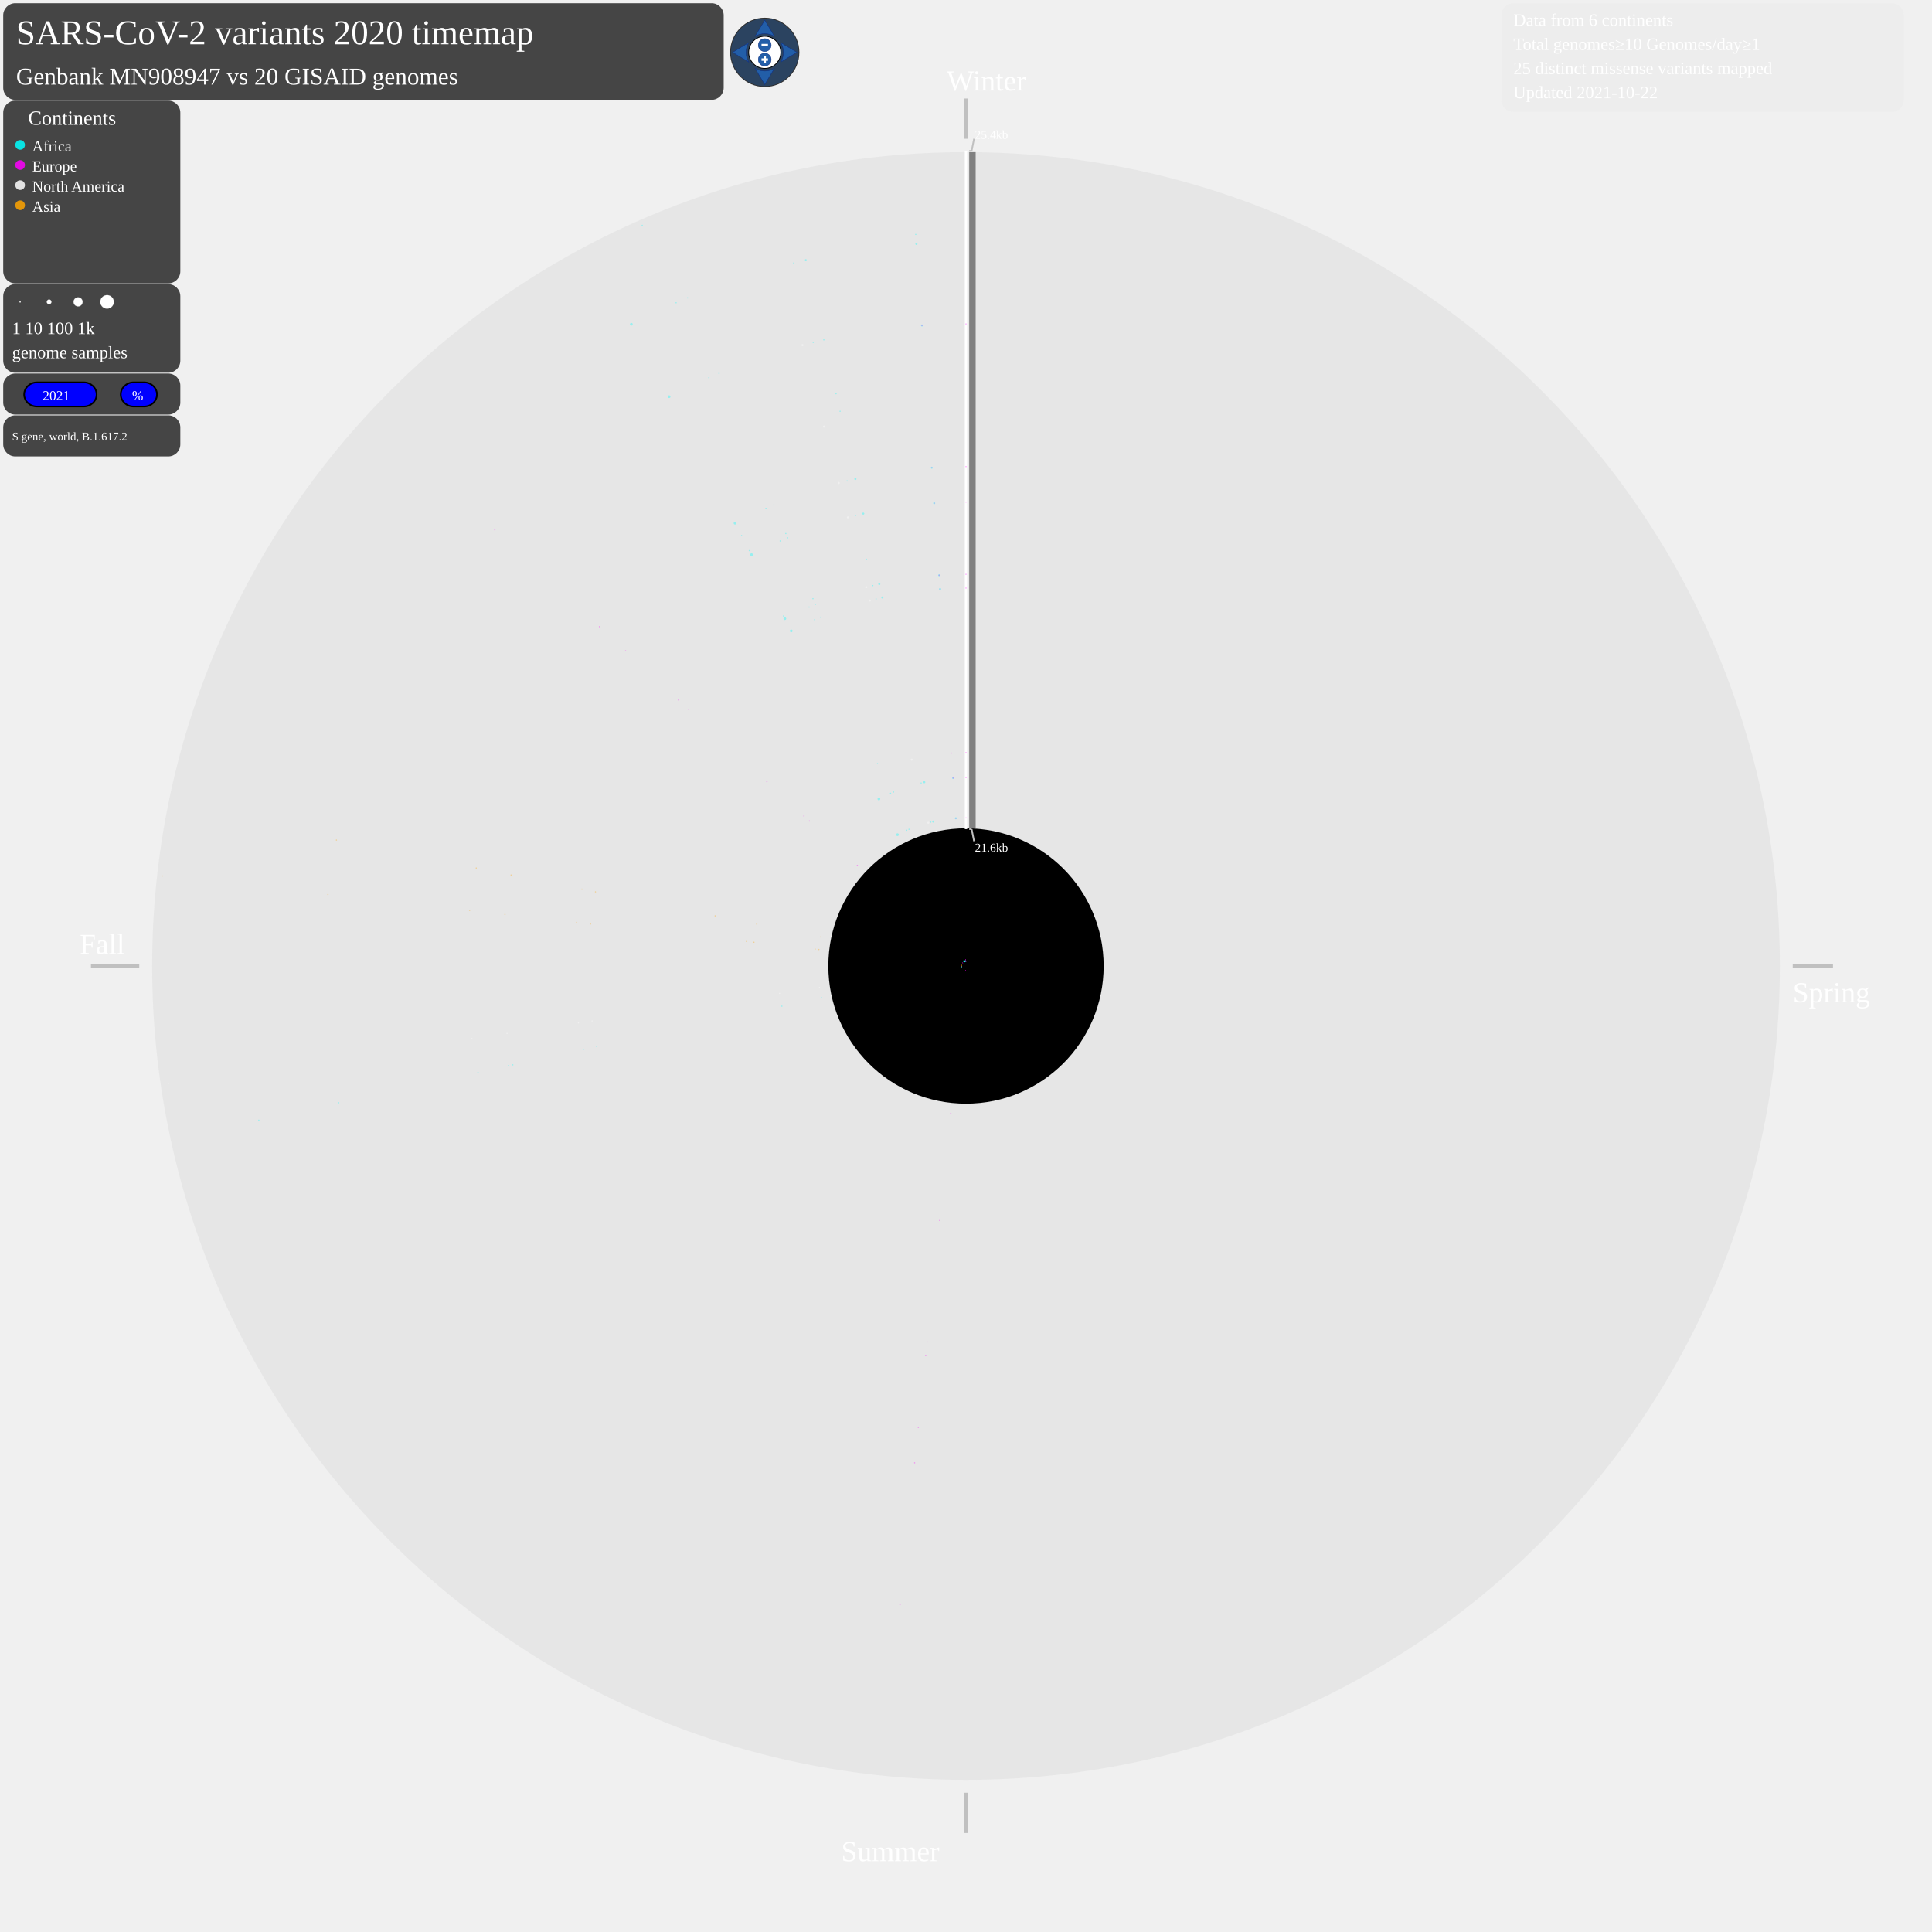
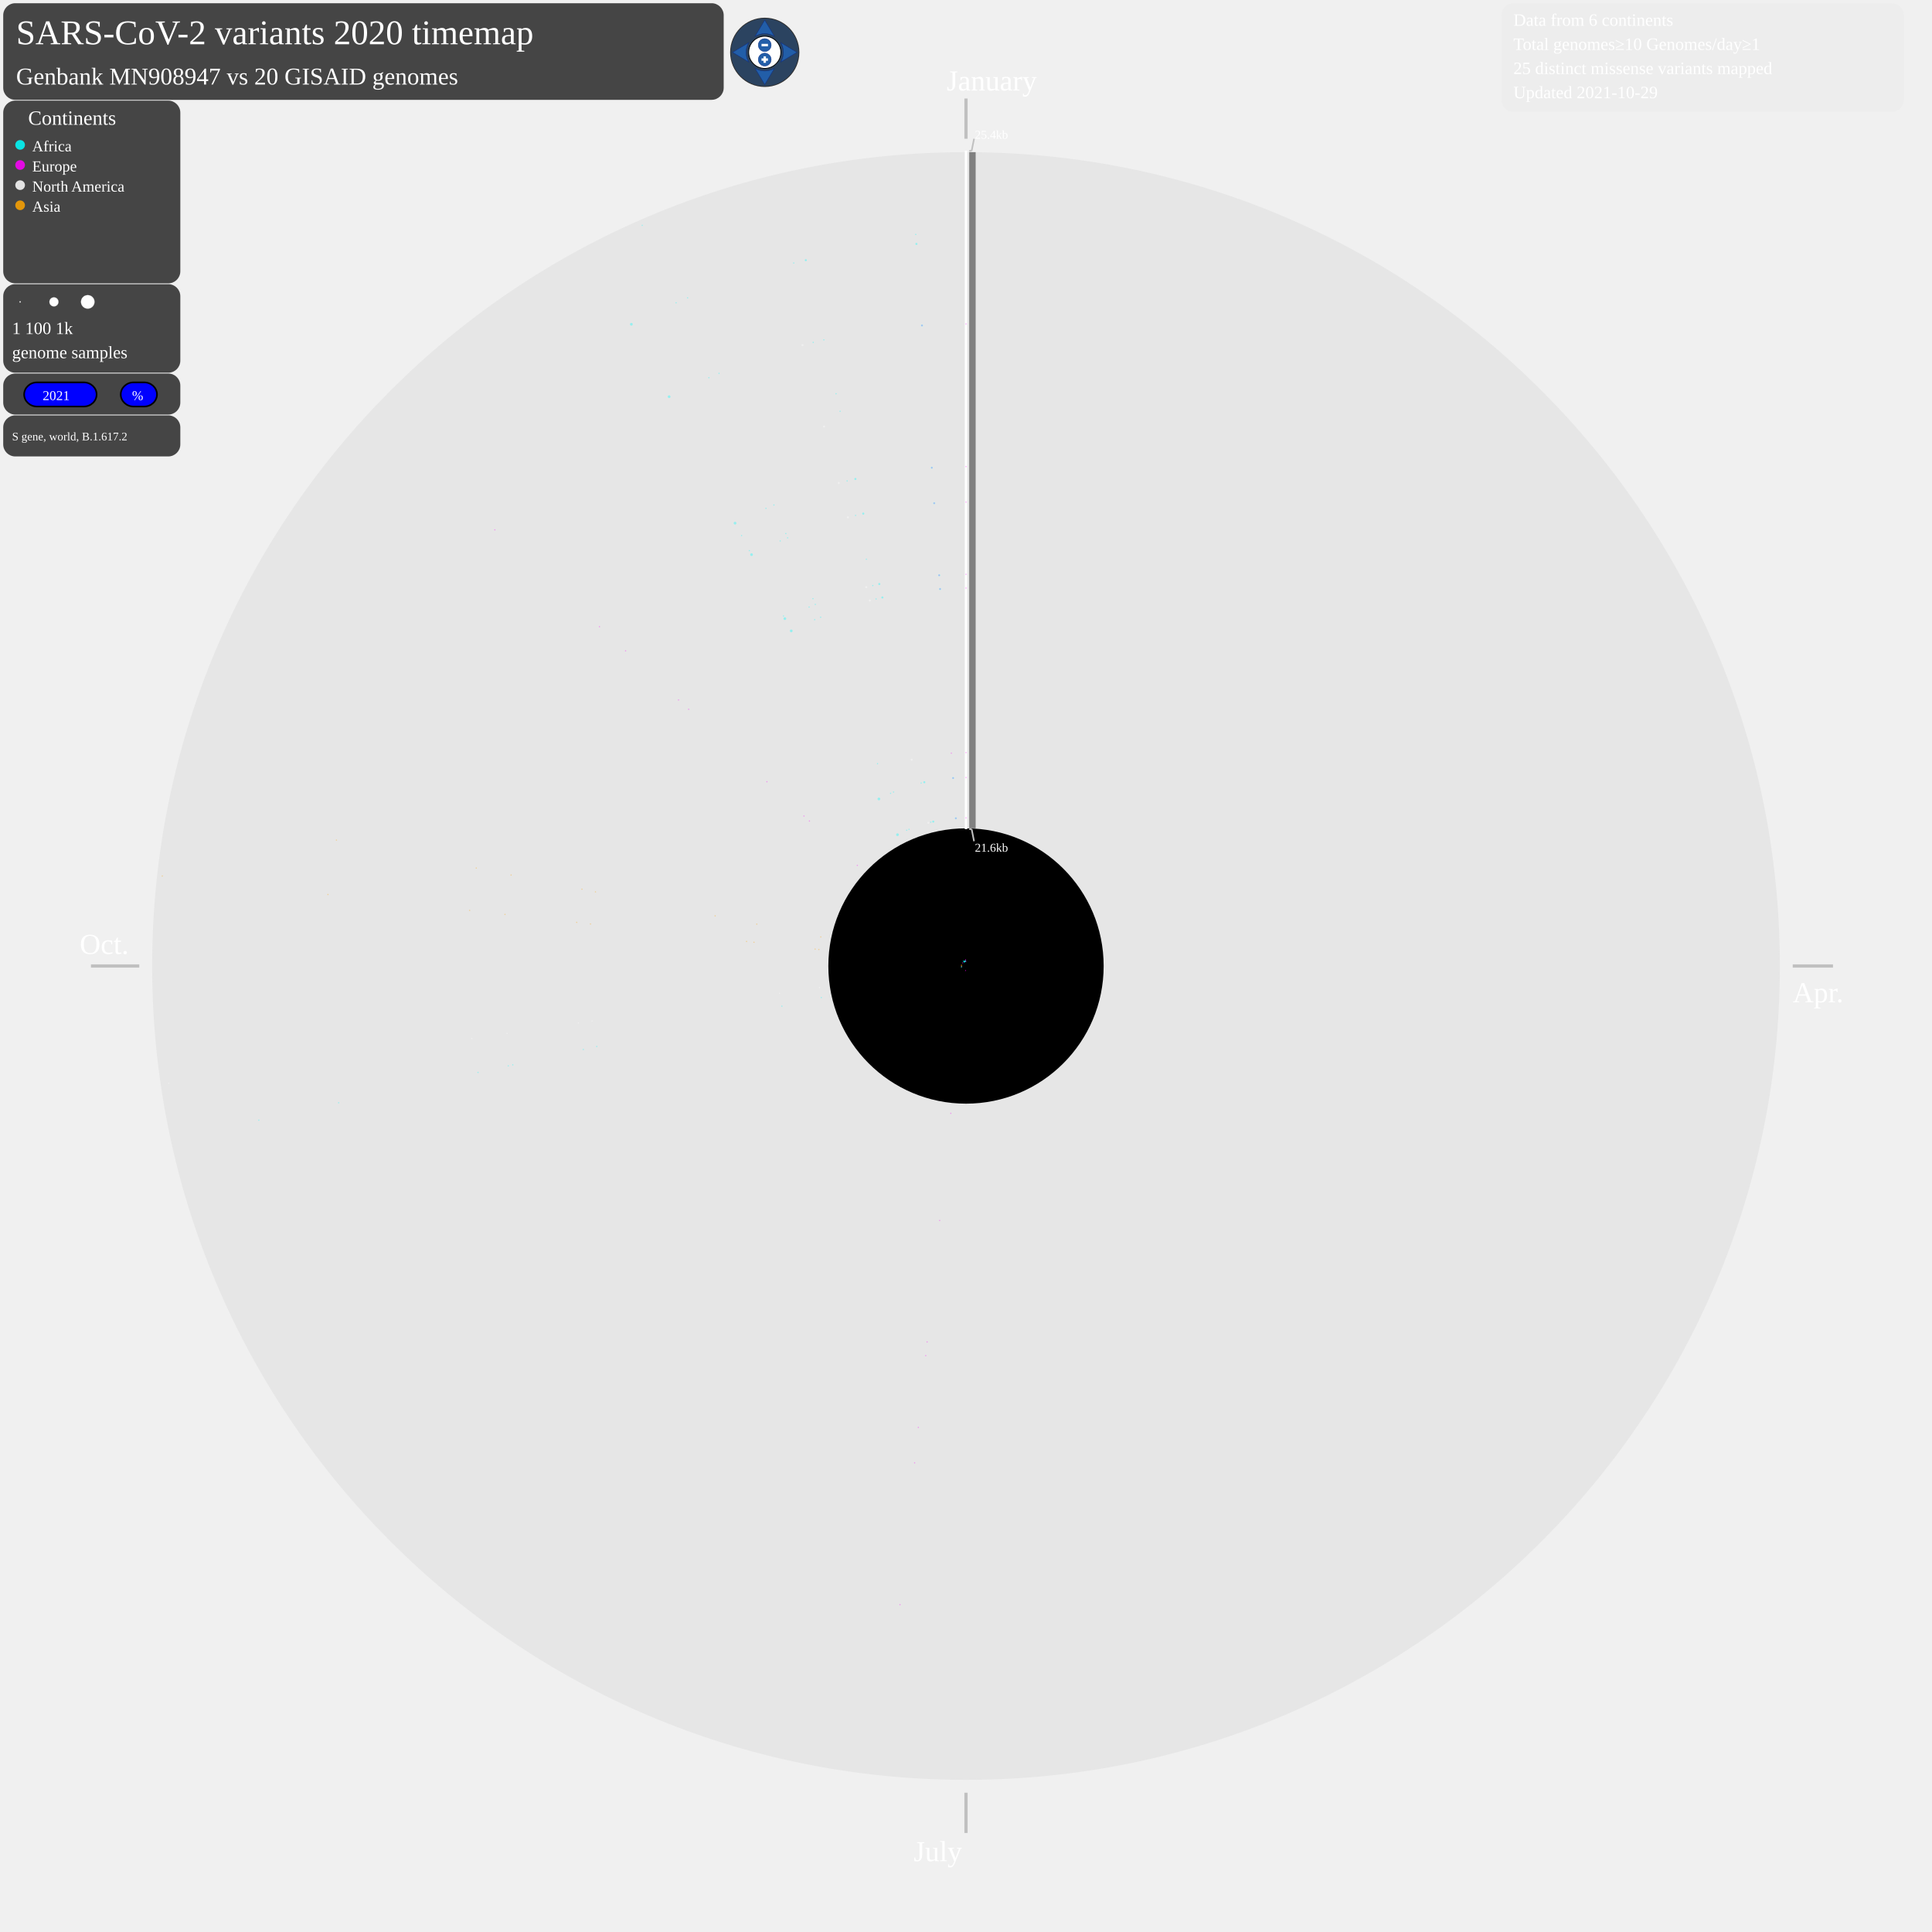
<svg xmlns="http://www.w3.org/2000/svg" width="2400" height="2400" style="background-color:black" viewBox="0 0 2400 2400" id="map-svg">
  <defs>
    <style type="text/css">
	.sb {
	stroke-width:0.8;
	stroke-opacity:0.7;
	}
	.sb:hover {
	stroke-width:0.8;
	stroke-opacity:1.0;
	}
	.compass {
	fill: #fff;
	stroke: #000;
	stroke-width: 1;
	}
	.button {
	fill: #225EA8;
	stroke: #0C2C84;
	stroke-width: 0.5;
	stroke-miterlimit:6;
	stroke-linecap: round;
	}
	.button:hover {
	stroke-width: 1;
	}
	.plus-minus {
	fill: #fff;
	pointer-events: none;
	}
	.legendcol {
	stroke: none;
	fill-opacity:0.85;
	}
	.legendcol:hover {
	fill-opacity:1.0;
	}
	.cv {
	stroke: none;
	fill-opacity:0.35;
	}
	.cv:hover {
	stroke: none;
	fill-opacity:0.8;
	}
	.Africa {
	stroke: none;
	fill-opacity:0.6;
	}
	.Africa:hover {
	stroke: none;
	fill-opacity:1.0;
	}
	.Europe {
	stroke: none;
	fill-opacity:0.6;
	}
	.Europe:hover {
	stroke: none;
	fill-opacity:1.0;
	}
	.NorthAmerica {
	stroke: none;
	fill-opacity:0.6;
	}
	.NorthAmerica:hover {
	stroke: none;
	fill-opacity:1.0;
	}
	.Asia {
	stroke: none;
	fill-opacity:0.6;
	}
	.Asia:hover {
	stroke: none;
	fill-opacity:1.0;
	}
	a:link, a:visited {
	cursor: pointer;
	}
	a:hover, a:active {
	outline: dotted 2px yellow;
	}
	g:hover, g:active {
	outline: dotted 2px yellow;
	}
	.static {
	cursor: not-allowed;
	}
	.draggable, .draggable-group {
	cursor: pointer;
	}
	svg text {
	cursor: default;
	-webkit-user-select: none;
	-moz-user-select: none;
	-ms-user-select: none;
	user-select: none;
	}
	</style>
  </defs>
  <text font-size="3.6em" x="20" y="55" fill="white">SARS-CoV-2 variants 2020 timemap</text>
  <g id="matrix-group" transform="matrix(1 0 0 1 0 0)" class="draggable-group">
    <circle cx="1200" cy="1200" r="1011" style="fill:grey;stroke:black;stroke-width:0;fill-opacity:0.085;" />
    <circle cx="1200" cy="1200" r="171" style="fill:black;stroke:black;stroke-width:0;fill-opacity:1;" />
    <line x1="1200" y1="122.363" x2="1200" y2="172.363" style="stroke:silver;stroke-width:4" />
-     <text font-size="3.0em" x="1176" y="112.363" fill="white">Winter</text>
+     <text font-size="3.0em" x="1176" y="112.363" fill="white">January</text>
    <line x1="2227" y1="1200" x2="2277" y2="1200" style="stroke:silver;stroke-width:4" />
-     <text font-size="3.0em" x="2227" y="1245" fill="white">Spring</text>
+     <text font-size="3.0em" x="2227" y="1245" fill="white">Apr.</text>
    <line x1="1200" y1="2227" x2="1200" y2="2277" style="stroke:silver;stroke-width:4" />
-     <text font-size="3.0em" x="1045" y="2312" fill="white">Summer</text>
+     <text font-size="3.0em" x="1135" y="2312" fill="white">July</text>
    <line x1="173" y1="1200" x2="113" y2="1200" style="stroke:silver;stroke-width:4" />
-     <text font-size="3.0em" x="99" y="1185" fill="white">Fall</text>
+     <text font-size="3.0em" x="99" y="1185" fill="white">Oct.</text>
    <g>
      <line x1="1208" y1="1029" x2="1208" y2="189" style="stroke:grey;stroke-width:8" />
    </g>
    <line x1="1200" y1="187.363" x2="1200" y2="1030" style="stroke:white;stroke-width:3" />
    <line x1="1204" y1="187.363" x2="1207" y2="187.363" style="stroke:silver;stroke-width:2" />
    <line x1="1207" y1="187.363" x2="1210" y2="172.363" style="stroke:silver;stroke-width:2" />
    <line x1="1204" y1="1030" x2="1207" y2="1030" style="stroke:silver;stroke-width:2" />
    <line x1="1207" y1="1030" x2="1210" y2="1045" style="stroke:silver;stroke-width:2" />
    <text font-size="1.25em" x="1211" y="172.363" fill="white">25.4kb</text>
    <text font-size="1.25em" x="1211" y="1058" fill="white">21.6kb</text>
    <g class="Europe">
      <line x1="1199.5" y1="1205.0" x2="1199.3" y2="1206.3" style="stroke:fuchsia;" class="sb" />
    </g>
    <g class="Europe">
      <circle cx="1181.1" cy="1383.0" r="0.8" style="fill:fuchsia;" class="cv" />
    </g>
    <g class="Europe">
      <circle cx="1167.3" cy="1516.1" r="0.8" style="fill:fuchsia;" class="cv" />
    </g>
    <g class="Europe">
      <circle cx="1151.7" cy="1667.0" r="0.8" style="fill:fuchsia;" class="cv" />
    </g>
    <g class="Europe">
      <circle cx="1150.0" cy="1684.0" r="0.8" style="fill:fuchsia;" class="cv" />
    </g>
    <g class="Europe">
      <circle cx="1140.8" cy="1773.2" r="0.8" style="fill:fuchsia;" class="cv" />
    </g>
    <g class="Europe">
      <circle cx="1136.2" cy="1817.2" r="0.8" style="fill:fuchsia;" class="cv" />
    </g>
    <g class="Europe">
      <circle cx="1118.0" cy="1993.4" r="0.8" style="fill:fuchsia;" class="cv" />
    </g>
    <g class="Africa">
      <line x1="1195.1" y1="1201.1" x2="1193.8" y2="1201.4" style="stroke:cyan;" class="sb" />
    </g>
    <g class="Africa">
      <circle cx="1020.3" cy="1239.2" r="0.8" style="fill:cyan;" class="cv" />
    </g>
    <g class="Africa">
      <circle cx="971.3" cy="1249.9" r="0.8" style="fill:cyan;" class="cv" />
    </g>
    <g class="Africa">
      <circle cx="741.3" cy="1300.0" r="0.8" style="fill:cyan;" class="cv" />
    </g>
    <g class="Africa">
      <circle cx="724.6" cy="1303.7" r="0.8" style="fill:cyan;" class="cv" />
    </g>
    <g class="Africa">
      <circle cx="637.0" cy="1322.8" r="0.8" style="fill:cyan;" class="cv" />
    </g>
    <g class="Africa">
      <circle cx="631.4" cy="1324.0" r="0.8" style="fill:cyan;" class="cv" />
    </g>
    <g class="Africa">
      <circle cx="593.8" cy="1332.2" r="0.8" style="fill:cyan;" class="cv" />
    </g>
    <g class="Africa">
      <circle cx="420.7" cy="1369.9" r="0.8" style="fill:cyan;" class="cv" />
    </g>
    <g class="Africa">
      <circle cx="321.5" cy="1391.5" r="0.8" style="fill:cyan;" class="cv" />
    </g>
    <g class="NorthAmerica">
      <line x1="1195.1" y1="1200.7" x2="1193.7" y2="1200.9" style="stroke:white;" class="sb" />
    </g>
    <g class="NorthAmerica">
      <circle cx="1018.0" cy="1226.7" r="0.8" style="fill:white;" class="cv" />
    </g>
    <g class="NorthAmerica">
      <circle cx="968.4" cy="1234.0" r="0.8" style="fill:white;" class="cv" />
    </g>
    <g class="NorthAmerica">
      <circle cx="735.5" cy="1268.3" r="0.8" style="fill:white;" class="cv" />
    </g>
    <g class="NorthAmerica">
      <circle cx="718.6" cy="1270.7" r="0.8" style="fill:white;" class="cv" />
    </g>
    <g class="NorthAmerica">
      <circle cx="629.9" cy="1283.8" r="0.8" style="fill:white;" class="cv" />
    </g>
    <g class="NorthAmerica">
      <circle cx="586.2" cy="1290.2" r="0.8" style="fill:white;" class="cv" />
    </g>
    <g class="NorthAmerica">
      <circle cx="209.5" cy="1345.6" r="0.8" style="fill:white;" class="cv" />
    </g>
    <g class="Asia">
      <line x1="1195.0" y1="1199.4" x2="1193.7" y2="1199.3" style="stroke:orange;" class="sb" />
    </g>
    <g class="Asia">
      <circle cx="1017.2" cy="1179.5" r="0.8" style="fill:orange;" class="cv" />
    </g>
    <g class="Asia">
      <circle cx="1012.6" cy="1179.0" r="0.8" style="fill:orange;" class="cv" />
    </g>
    <g class="Asia">
      <circle cx="936.6" cy="1170.5" r="0.8" style="fill:orange;" class="cv" />
    </g>
    <g class="Asia">
      <circle cx="927.4" cy="1169.5" r="0.8" style="fill:orange;" class="cv" />
    </g>
    <g class="Asia">
      <circle cx="733.5" cy="1147.8" r="0.8" style="fill:orange;" class="cv" />
    </g>
    <g class="Asia">
      <circle cx="716.4" cy="1145.8" r="0.8" style="fill:orange;" class="cv" />
    </g>
    <g class="Asia">
      <circle cx="627.3" cy="1135.9" r="0.8" style="fill:orange;" class="cv" />
    </g>
    <g class="Asia">
      <circle cx="583.4" cy="1130.9" r="0.8" style="fill:orange;" class="cv" />
    </g>
    <g class="Asia">
      <circle cx="407.4" cy="1111.2" r="0.8" style="fill:orange;" class="cv" />
    </g>
    <g class="Asia">
      <circle cx="201.6" cy="1088.2" r="0.8" style="fill:orange;" class="cv" />
    </g>
    <g class="Asia">
      <line x1="1195.1" y1="1199.0" x2="1193.8" y2="1198.8" style="stroke:orange;" class="sb" />
    </g>
    <g class="Asia">
      <circle cx="1019.6" cy="1163.9" r="0.8" style="fill:orange;" class="cv" />
    </g>
    <g class="Asia">
      <circle cx="940.1" cy="1148.0" r="0.8" style="fill:orange;" class="cv" />
    </g>
    <g class="Asia">
      <circle cx="888.4" cy="1137.7" r="0.8" style="fill:orange;" class="cv" />
    </g>
    <g class="Asia">
      <circle cx="739.7" cy="1107.9" r="0.8" style="fill:orange;" class="cv" />
    </g>
    <g class="Asia">
      <circle cx="722.9" cy="1104.6" r="0.8" style="fill:orange;" class="cv" />
    </g>
    <g class="Asia">
      <circle cx="634.9" cy="1087.0" r="0.8" style="fill:orange;" class="cv" />
    </g>
    <g class="Asia">
      <circle cx="591.6" cy="1078.3" r="0.8" style="fill:orange;" class="cv" />
    </g>
    <g class="Asia">
      <circle cx="417.9" cy="1043.6" r="0.8" style="fill:orange;" class="cv" />
    </g>
    <g class="Europe">
      <line x1="1196.3" y1="1196.6" x2="1195.3" y2="1195.7" style="stroke:fuchsia;" class="sb" />
    </g>
    <g class="Europe">
      <circle cx="1065.0" cy="1075.0" r="0.8" style="fill:fuchsia;" class="cv" />
    </g>
    <g class="Europe">
      <circle cx="1005.5" cy="1019.9" r="0.8" style="fill:fuchsia;" class="cv" />
    </g>
    <g class="Europe">
      <circle cx="998.7" cy="1013.7" r="0.8" style="fill:fuchsia;" class="cv" />
    </g>
    <g class="Europe">
      <circle cx="952.7" cy="971.1" r="0.8" style="fill:fuchsia;" class="cv" />
    </g>
    <g class="Europe">
      <circle cx="855.5" cy="881.1" r="0.8" style="fill:fuchsia;" class="cv" />
    </g>
    <g class="Europe">
      <circle cx="842.9" cy="869.5" r="0.8" style="fill:fuchsia;" class="cv" />
    </g>
    <g class="Europe">
      <circle cx="777.1" cy="808.5" r="0.8" style="fill:fuchsia;" class="cv" />
    </g>
    <g class="Europe">
      <circle cx="744.7" cy="778.5" r="0.8" style="fill:fuchsia;" class="cv" />
    </g>
    <g class="Europe">
      <circle cx="614.7" cy="658.2" r="0.8" style="fill:fuchsia;" class="cv" />
    </g>
    <g class="Africa">
      <line x1="1197.7" y1="1195.6" x2="1196.4" y2="1193.2" style="stroke:cyan;" class="sb" />
    </g>
    <g class="Africa">
      <circle cx="1114.9" cy="1036.9" r="1.7" style="fill:cyan;" class="cv" />
    </g>
    <g class="Africa">
      <circle cx="1091.8" cy="992.5" r="1.7" style="fill:cyan;" class="cv" />
    </g>
    <g class="Africa">
      <circle cx="982.9" cy="783.7" r="1.7" style="fill:cyan;" class="cv" />
    </g>
    <g class="Africa">
      <circle cx="975.0" cy="768.5" r="1.7" style="fill:cyan;" class="cv" />
    </g>
    <g class="Africa">
      <circle cx="973.3" cy="765.2" r="0.8" style="fill:cyan;" class="cv" />
    </g>
    <g class="Africa">
      <circle cx="933.6" cy="689.0" r="1.7" style="fill:cyan;" class="cv" />
    </g>
    <g class="Africa">
      <circle cx="930.9" cy="684.0" r="0.8" style="fill:cyan;" class="cv" />
    </g>
    <g class="Africa">
      <circle cx="921.2" cy="665.3" r="0.8" style="fill:cyan;" class="cv" />
    </g>
    <g class="Africa">
      <circle cx="913.1" cy="649.9" r="1.7" style="fill:cyan;" class="cv" />
    </g>
    <g class="Africa">
      <circle cx="831.2" cy="492.8" r="1.7" style="fill:cyan;" class="cv" />
    </g>
    <g class="Africa">
      <circle cx="784.3" cy="402.8" r="1.7" style="fill:cyan;" class="cv" />
    </g>
    <g class="Africa">
      <line x1="1198.0" y1="1195.4" x2="1197.5" y2="1194.2" style="stroke:cyan;" class="sb" />
    </g>
    <g class="Africa">
      <circle cx="1126.3" cy="1031.4" r="0.8" style="fill:cyan;" class="cv" />
    </g>
    <g class="Africa">
      <circle cx="1106.3" cy="985.5" r="0.8" style="fill:cyan;" class="cv" />
    </g>
    <g class="Africa">
      <circle cx="1090.1" cy="948.7" r="0.8" style="fill:cyan;" class="cv" />
    </g>
    <g class="Africa">
      <circle cx="1012.0" cy="769.8" r="0.8" style="fill:cyan;" class="cv" />
    </g>
    <g class="Africa">
      <circle cx="1005.1" cy="754.1" r="0.8" style="fill:cyan;" class="cv" />
    </g>
    <g class="Africa">
      <circle cx="969.2" cy="672.0" r="0.8" style="fill:cyan;" class="cv" />
    </g>
    <g class="Africa">
      <circle cx="951.5" cy="631.5" r="0.8" style="fill:cyan;" class="cv" />
    </g>
    <g class="Africa">
      <circle cx="880.6" cy="469.2" r="0.8" style="fill:cyan;" class="cv" />
    </g>
    <g class="Africa">
      <circle cx="839.9" cy="376.1" r="0.8" style="fill:cyan;" class="cv" />
    </g>
    <g class="Africa">
      <circle cx="797.8" cy="279.9" r="0.8" style="fill:cyan;" class="cv" />
    </g>
    <g class="Africa">
      <line x1="1198.1" y1="1195.4" x2="1197.6" y2="1194.1" style="stroke:cyan;" class="sb" />
    </g>
    <g class="Africa">
      <circle cx="1129.2" cy="1030.2" r="0.8" style="fill:cyan;" class="cv" />
    </g>
    <g class="Africa">
      <circle cx="1110.0" cy="983.9" r="0.8" style="fill:cyan;" class="cv" />
    </g>
    <g class="Africa">
      <circle cx="1019.4" cy="766.7" r="0.8" style="fill:cyan;" class="cv" />
    </g>
    <g class="Africa">
      <circle cx="1012.8" cy="750.8" r="0.8" style="fill:cyan;" class="cv" />
    </g>
    <g class="Africa">
      <circle cx="1009.9" cy="743.7" r="0.8" style="fill:cyan;" class="cv" />
    </g>
    <g class="Africa">
      <circle cx="978.4" cy="668.1" r="0.8" style="fill:cyan;" class="cv" />
    </g>
    <g class="Africa">
      <circle cx="976.2" cy="662.8" r="0.8" style="fill:cyan;" class="cv" />
    </g>
    <g class="Africa">
      <circle cx="961.4" cy="627.3" r="0.8" style="fill:cyan;" class="cv" />
    </g>
    <g class="Africa">
      <circle cx="893.2" cy="463.8" r="0.8" style="fill:cyan;" class="cv" />
    </g>
    <g class="Africa">
      <circle cx="854.2" cy="370.0" r="0.8" style="fill:cyan;" class="cv" />
    </g>
    <g class="NorthAmerica">
      <line x1="1198.7" y1="1195.2" x2="1198.2" y2="1193.1" style="stroke:white;" class="sb" />
    </g>
    <g class="NorthAmerica">
      <circle cx="1153.2" cy="1022.1" r="1.3" style="fill:white;" class="cv" />
    </g>
    <g class="NorthAmerica">
      <circle cx="1132.5" cy="943.7" r="1.3" style="fill:white;" class="cv" />
    </g>
    <g class="NorthAmerica">
      <circle cx="1080.5" cy="746.0" r="1.3" style="fill:white;" class="cv" />
    </g>
    <g class="NorthAmerica">
      <circle cx="1076.1" cy="729.4" r="1.3" style="fill:white;" class="cv" />
    </g>
    <g class="NorthAmerica">
      <circle cx="1053.3" cy="642.7" r="1.3" style="fill:white;" class="cv" />
    </g>
    <g class="NorthAmerica">
      <circle cx="1042.0" cy="600.0" r="1.3" style="fill:white;" class="cv" />
    </g>
    <g class="NorthAmerica">
      <circle cx="1023.6" cy="529.9" r="1.3" style="fill:white;" class="cv" />
    </g>
    <g class="NorthAmerica">
      <circle cx="996.9" cy="428.7" r="1.3" style="fill:white;" class="cv" />
    </g>
    <g class="Africa">
      <line x1="1198.8" y1="1195.1" x2="1198.5" y2="1193.8" style="stroke:cyan;" class="sb" />
    </g>
    <g class="Africa">
      <circle cx="1156.2" cy="1021.3" r="0.8" style="fill:cyan;" class="cv" />
    </g>
    <g class="Africa">
      <circle cx="1144.3" cy="972.7" r="0.8" style="fill:cyan;" class="cv" />
    </g>
    <g class="Africa">
      <circle cx="1088.3" cy="744.0" r="0.8" style="fill:cyan;" class="cv" />
    </g>
    <g class="Africa">
      <circle cx="1084.2" cy="727.4" r="0.8" style="fill:cyan;" class="cv" />
    </g>
    <g class="Africa">
      <circle cx="1076.2" cy="694.7" r="0.8" style="fill:cyan;" class="cv" />
    </g>
    <g class="Africa">
      <circle cx="1062.8" cy="640.3" r="0.8" style="fill:cyan;" class="cv" />
    </g>
    <g class="Africa">
      <circle cx="1052.3" cy="597.4" r="0.8" style="fill:cyan;" class="cv" />
    </g>
    <g class="Africa">
      <circle cx="1010.2" cy="425.3" r="0.8" style="fill:cyan;" class="cv" />
    </g>
    <g class="Africa">
      <circle cx="986.0" cy="326.7" r="0.8" style="fill:cyan;" class="cv" />
    </g>
    <g class="Africa">
      <line x1="1198.9" y1="1195.1" x2="1198.4" y2="1193.0" style="stroke:cyan;" class="sb" />
    </g>
    <g class="Africa">
      <circle cx="1159.3" cy="1020.6" r="1.3" style="fill:cyan;" class="cv" />
    </g>
    <g class="Africa">
      <circle cx="1148.2" cy="971.7" r="1.3" style="fill:cyan;" class="cv" />
    </g>
    <g class="Africa">
      <circle cx="1096.1" cy="742.2" r="1.3" style="fill:cyan;" class="cv" />
    </g>
    <g class="Africa">
      <circle cx="1092.3" cy="725.5" r="1.3" style="fill:cyan;" class="cv" />
    </g>
    <g class="Africa">
      <circle cx="1072.4" cy="638.0" r="1.3" style="fill:cyan;" class="cv" />
    </g>
    <g class="Africa">
      <circle cx="1062.6" cy="595.0" r="1.3" style="fill:cyan;" class="cv" />
    </g>
    <g class="Africa">
      <circle cx="1043.6" cy="510.9" r="0.8" style="fill:cyan;" class="cv" />
    </g>
    <g class="Africa">
      <circle cx="1038.6" cy="489.1" r="0.8" style="fill:cyan;" class="cv" />
    </g>
    <g class="Africa">
      <circle cx="1023.4" cy="422.2" r="0.8" style="fill:cyan;" class="cv" />
    </g>
    <g class="Africa">
      <circle cx="1001.0" cy="323.2" r="1.3" style="fill:cyan;" class="cv" />
    </g>
    <g class="Africa">
      <line x1="1199.7" y1="1195.0" x2="1199.5" y2="1192.9" style="stroke:cyan;" class="sb" />
    </g>
    <g class="Europe">
      <line x1="1199.5" y1="1192.9" x2="1199.4" y2="1191.5" style="stroke:fuchsia;" class="sb" />
    </g>
    <g class="Africa">
      <circle cx="1187.4" cy="1016.5" r="1.3" style="fill:cyan;" class="cv" />
    </g>
    <g class="Europe">
      <circle cx="1187.4" cy="1016.5" r="0.8" style="fill:fuchsia;" class="cv" />
    </g>
    <g class="Africa">
      <circle cx="1184.0" cy="966.5" r="1.3" style="fill:cyan;" class="cv" />
    </g>
    <g class="Europe">
      <circle cx="1184.0" cy="966.5" r="0.8" style="fill:fuchsia;" class="cv" />
    </g>
    <g class="Europe">
      <circle cx="1181.8" cy="935.6" r="0.8" style="fill:fuchsia;" class="cv" />
    </g>
    <g class="Africa">
      <circle cx="1167.8" cy="731.7" r="1.3" style="fill:cyan;" class="cv" />
    </g>
    <g class="Europe">
      <circle cx="1167.8" cy="731.7" r="0.8" style="fill:fuchsia;" class="cv" />
    </g>
    <g class="Africa">
      <circle cx="1166.7" cy="714.6" r="1.3" style="fill:cyan;" class="cv" />
    </g>
    <g class="Europe">
      <circle cx="1166.7" cy="714.6" r="0.8" style="fill:fuchsia;" class="cv" />
    </g>
    <g class="Africa">
      <circle cx="1160.5" cy="625.1" r="1.3" style="fill:cyan;" class="cv" />
    </g>
    <g class="Europe">
      <circle cx="1160.5" cy="625.1" r="0.8" style="fill:fuchsia;" class="cv" />
    </g>
    <g class="Africa">
      <circle cx="1157.5" cy="581.0" r="1.3" style="fill:cyan;" class="cv" />
    </g>
    <g class="Europe">
      <circle cx="1157.5" cy="581.0" r="0.8" style="fill:fuchsia;" class="cv" />
    </g>
    <g class="Africa">
      <circle cx="1145.3" cy="404.3" r="1.3" style="fill:cyan;" class="cv" />
    </g>
    <g class="Europe">
      <circle cx="1145.3" cy="404.3" r="0.8" style="fill:fuchsia;" class="cv" />
    </g>
    <g class="Africa">
      <circle cx="1138.4" cy="303.0" r="1.3" style="fill:cyan;" class="cv" />
    </g>
    <g class="Africa">
      <circle cx="1137.6" cy="291.2" r="0.8" style="fill:cyan;" class="cv" />
    </g>
    <g class="Europe">
      <line x1="1200.0" y1="1195.0" x2="1200.0" y2="1193.6" style="stroke:fuchsia;" class="sb" />
    </g>
    <g class="Europe">
      <circle cx="1200.0" cy="1016.0" r="0.8" style="fill:fuchsia;" class="cv" />
    </g>
    <g class="Europe">
      <circle cx="1200.0" cy="965.9" r="0.8" style="fill:fuchsia;" class="cv" />
    </g>
    <g class="Europe">
      <circle cx="1200.0" cy="934.9" r="0.8" style="fill:fuchsia;" class="cv" />
    </g>
    <g class="Europe">
      <circle cx="1200.0" cy="730.5" r="0.8" style="fill:fuchsia;" class="cv" />
    </g>
    <g class="Europe">
      <circle cx="1200.0" cy="713.4" r="0.8" style="fill:fuchsia;" class="cv" />
    </g>
    <g class="Europe">
      <circle cx="1200.0" cy="623.7" r="0.8" style="fill:fuchsia;" class="cv" />
    </g>
    <g class="Europe">
      <circle cx="1200.0" cy="579.6" r="0.8" style="fill:fuchsia;" class="cv" />
    </g>
    <g class="Europe">
      <circle cx="1200.0" cy="402.4" r="0.8" style="fill:fuchsia;" class="cv" />
    </g>
  </g>
  <rect x="4" y="4" width="895" height="120" rx="15" style="fill:#1B1B1B;stroke-width:0;fill-opacity:0.8;" />
  <a href="https://bcgsc.github.io/SARS2">
    <text font-size="3.6em" x="20" y="55" fill="white">SARS-CoV-2 variants 2020 timemap</text>
  </a>
  <text font-size="2.5em" x="20" y="105" fill="white">Genbank MN908947 vs 20 GISAID genomes</text>
  <circle cx="950" cy="65" r="43" fill="black" opacity="0.8" />
  <circle cx="950" cy="65" r="42" fill="#225EA8" opacity="0.4" />
  <path class="button" d="M950 25 l12   20 a40, 70 0 0,0 -24,  0z" />
  <path class="button" d="M910 65 l20  -12 a70, 40 0 0,0   0, 24z" />
  <path class="button" d="M950 105 l12  -20 a40, 70 0 0,1 -24,  0z" />
  <path class="button" d="M990 65 l-20 -12 a70, 40 0 0,1   0, 24z" />
  <circle class="compass" cx="950" cy="65" r="20" />
  <circle class="button" cx="950" cy="56" r="8" />
  <circle class="button" cx="950" cy="74" r="8" />
  <rect class="plus-minus" x="946" y="54.5" width="8" height="3" />
  <rect class="plus-minus" x="946" y="72.5" width="8" height="3" />
  <rect class="plus-minus" x="948.5" y="70" width="3" height="8" />
  <rect x="4" y="125" width="220" height="227" rx="15" style="fill:#1B1B1B;stroke-width:0;fill-opacity:0.8;" />
  <rect x="4" y="353" width="220" height="110" rx="15" style="fill:#1B1B1B;stroke-width:0;fill-opacity:0.8;" />
  <rect x="4" y="464" width="220" height="51" rx="15" style="fill:#1B1B1B;stroke-width:0;fill-opacity:0.8;" />
  <rect x="4" y="516" width="220" height="51" rx="15" style="fill:#1B1B1B;stroke-width:0;fill-opacity:0.8;" />
  <text font-size="1.2em" x="15" y="547" fill="white">S gene, world, B.1.617.2</text>
  <a href="https://bcgsc.github.io/SARS2_2021/2021SARS2spike_B1617-2.svg">
    <rect x="30" y="475" width="90" height="30" rx="16" style="fill:blue;stroke:black;stroke-width:2;" />
    <text font-size="1.4em" x="53" y="497" fill="white">2021</text>
  </a>
  <a href="https://bcgsc.github.io/SARS2/2020ratioSARS2spike_B1617-2.svg">
    <rect x="150" y="475" width="45" height="30" rx="16" style="fill:blue;stroke:black;stroke-width:2;" />
    <text font-size="1.4em" x="164" y="497" fill="white">%</text>
  </a>
  <text font-size="2.1em" x="35" y="155" fill="white">Continents</text>
  <g class="Africa">
    <circle cx="25" cy="180" r="6" style="fill:cyan;stroke:black;stroke-width:0;" class="legendcol" />
  </g>
  <text font-size="1.6em" x="40" y="188" fill="white">Africa</text>
  <g class="Europe">
    <circle cx="25" cy="205" r="6" style="fill:fuchsia;stroke:black;stroke-width:0;" class="legendcol" />
  </g>
  <text font-size="1.6em" x="40" y="213" fill="white">Europe</text>
  <g class="NorthAmerica">
    <circle cx="25" cy="230" r="6" style="fill:white;stroke:black;stroke-width:0;" class="legendcol" />
  </g>
  <text font-size="1.6em" x="40" y="238" fill="white">North America</text>
  <g class="Asia">
    <circle cx="25" cy="255" r="6" style="fill:orange;stroke:black;stroke-width:0;" class="legendcol" />
  </g>
  <text font-size="1.6em" x="40" y="263" fill="white">Asia</text>
  <circle cx="25" cy="375" r="0.843" style="fill:white;stroke:lightgrey;stroke-width:0.2;" />
-   <circle cx="61" cy="375" r="2.916" style="fill:white;stroke:lightgrey;stroke-width:0.2;" />
-   <circle cx="97" cy="375" r="5.612" style="fill:white;stroke:lightgrey;stroke-width:0.2;" />
-   <circle cx="133" cy="375" r="8.401" style="fill:white;stroke:lightgrey;stroke-width:0.2;" />
-   <text font-size="1.8em" x="15" y="415" fill="white">1      10        100        1k</text>
+   <circle cx="67" cy="375" r="5.612" style="fill:white;stroke:lightgrey;stroke-width:0.2;" />
+   <circle cx="109" cy="375" r="8.401" style="fill:white;stroke:lightgrey;stroke-width:0.2;" />
+   <text font-size="1.8em" x="15" y="415" fill="white">1       100        1k</text>
  <text font-size="1.8em" x="15" y="445" fill="white">genome samples</text>
  <rect x="1865" y="4" width="500" height="135" rx="15" style="fill:gainsboro;stroke-width:0;fill-opacity:0.15;" />
  <text font-size="1.8em" x="1880" y="32" fill="white">Data from 6 continents</text>
  <text font-size="1.8em" x="1880" y="62" fill="white">Total genomes≥10  Genomes/day≥1</text>
  <text font-size="1.8em" x="1880" y="92" fill="white">25 distinct missense variants mapped</text>
-   <text font-size="1.8em" x="1880" y="122" fill="white">Updated 2021-10-22</text>
+   <text font-size="1.8em" x="1880" y="122" fill="white">Updated 2021-10-29</text>
</svg>
